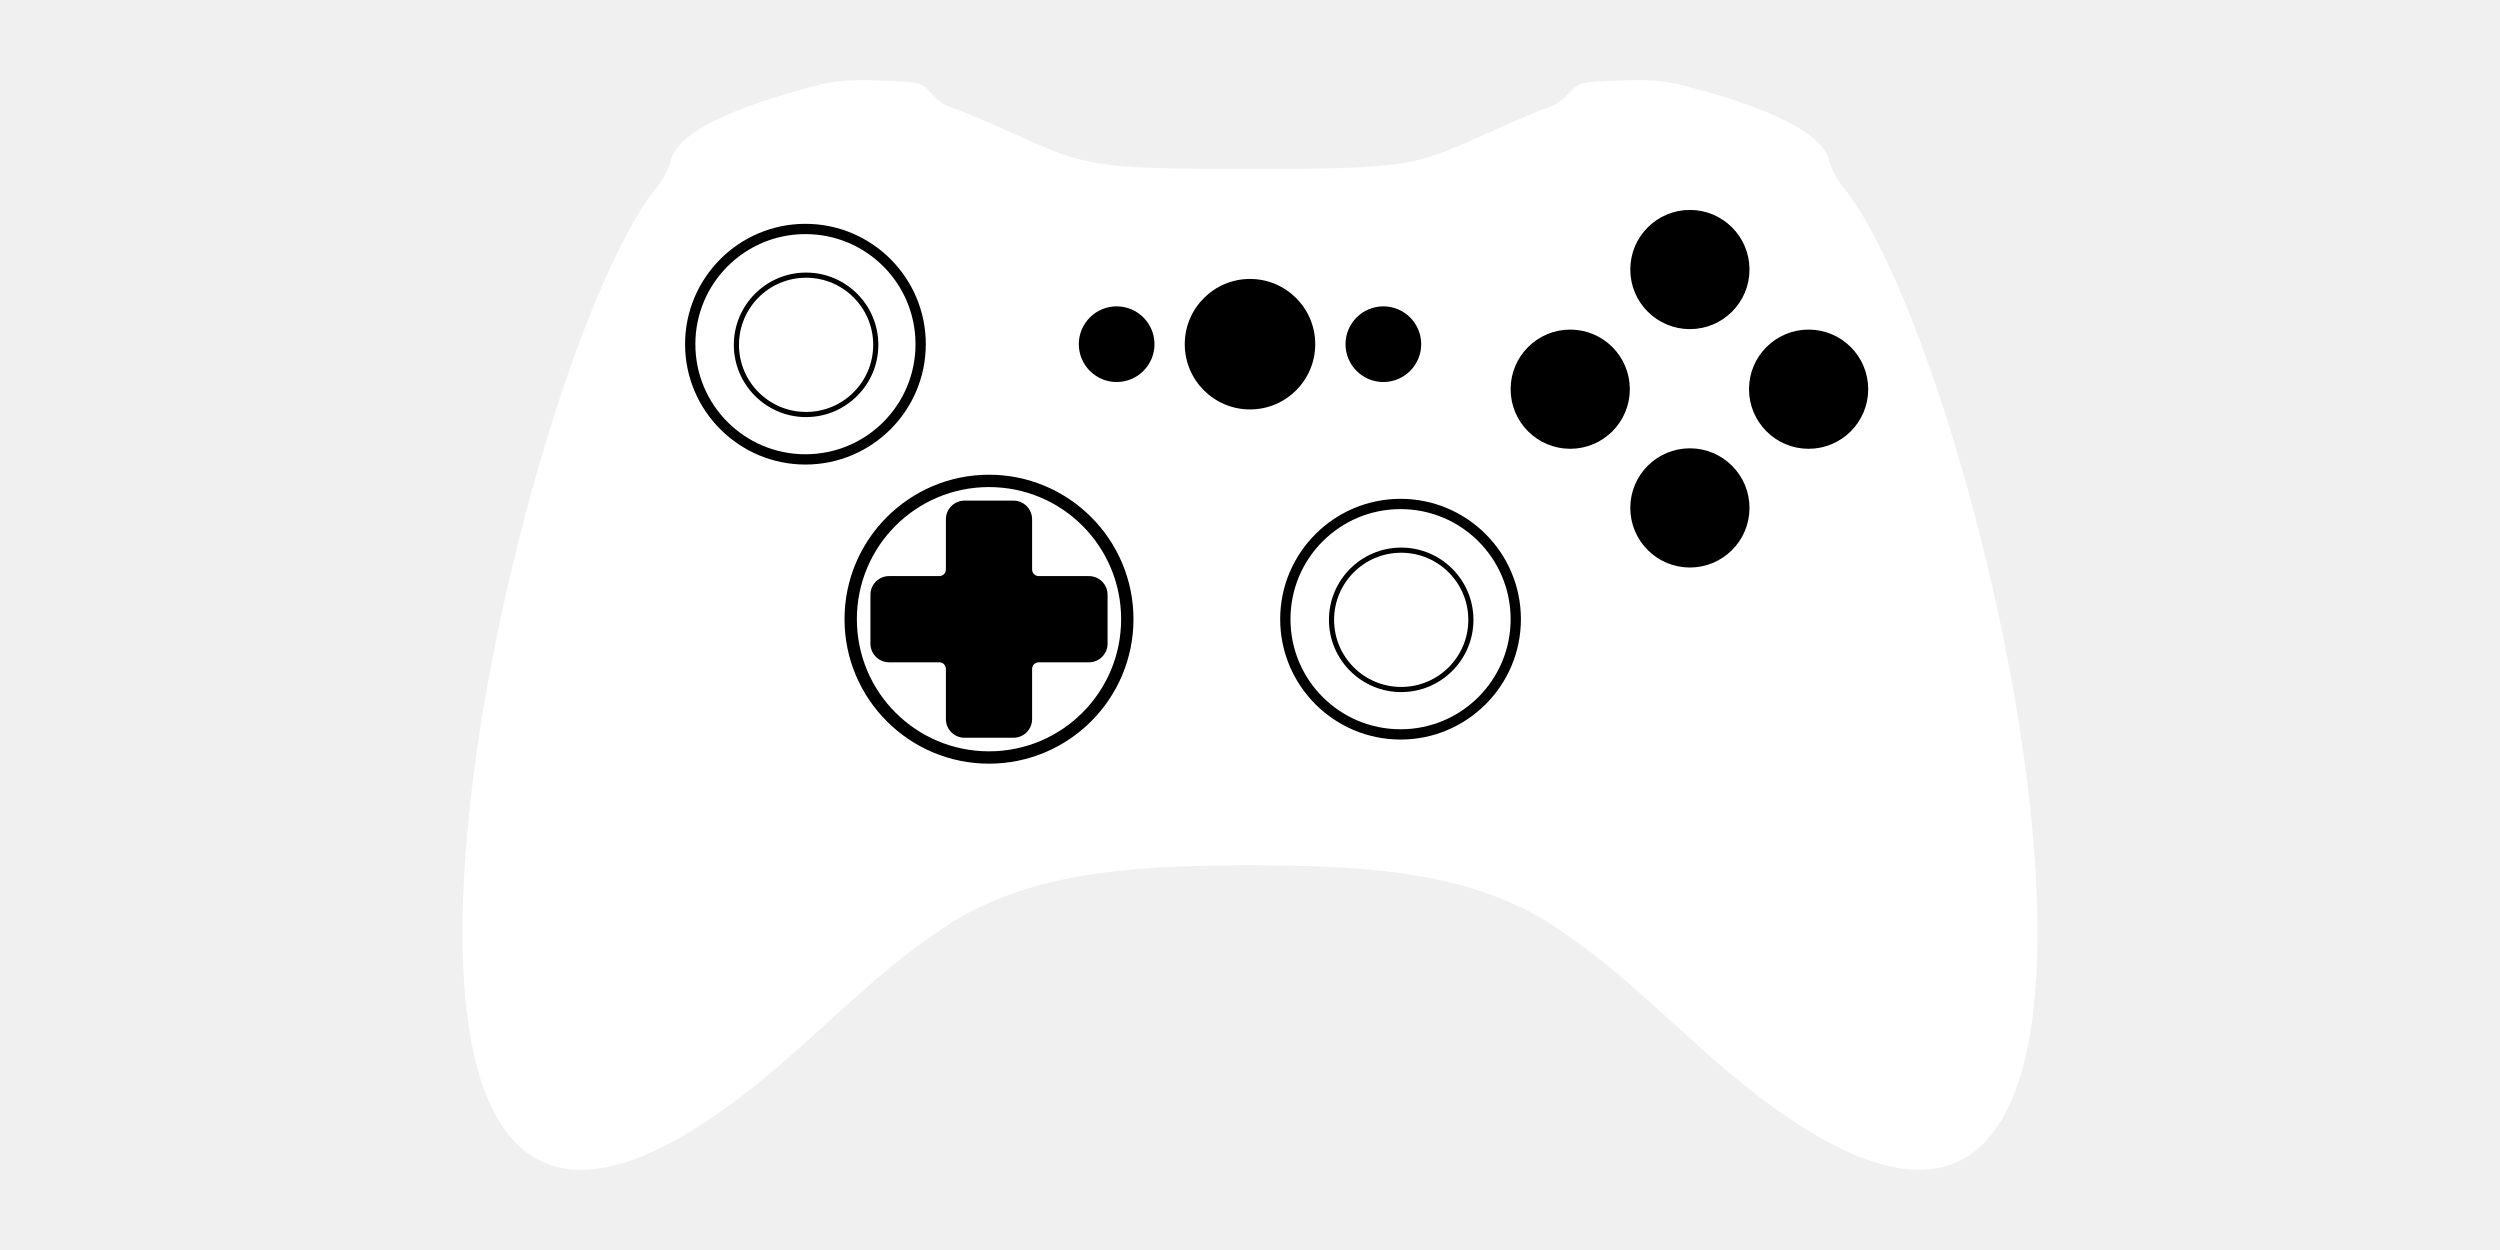
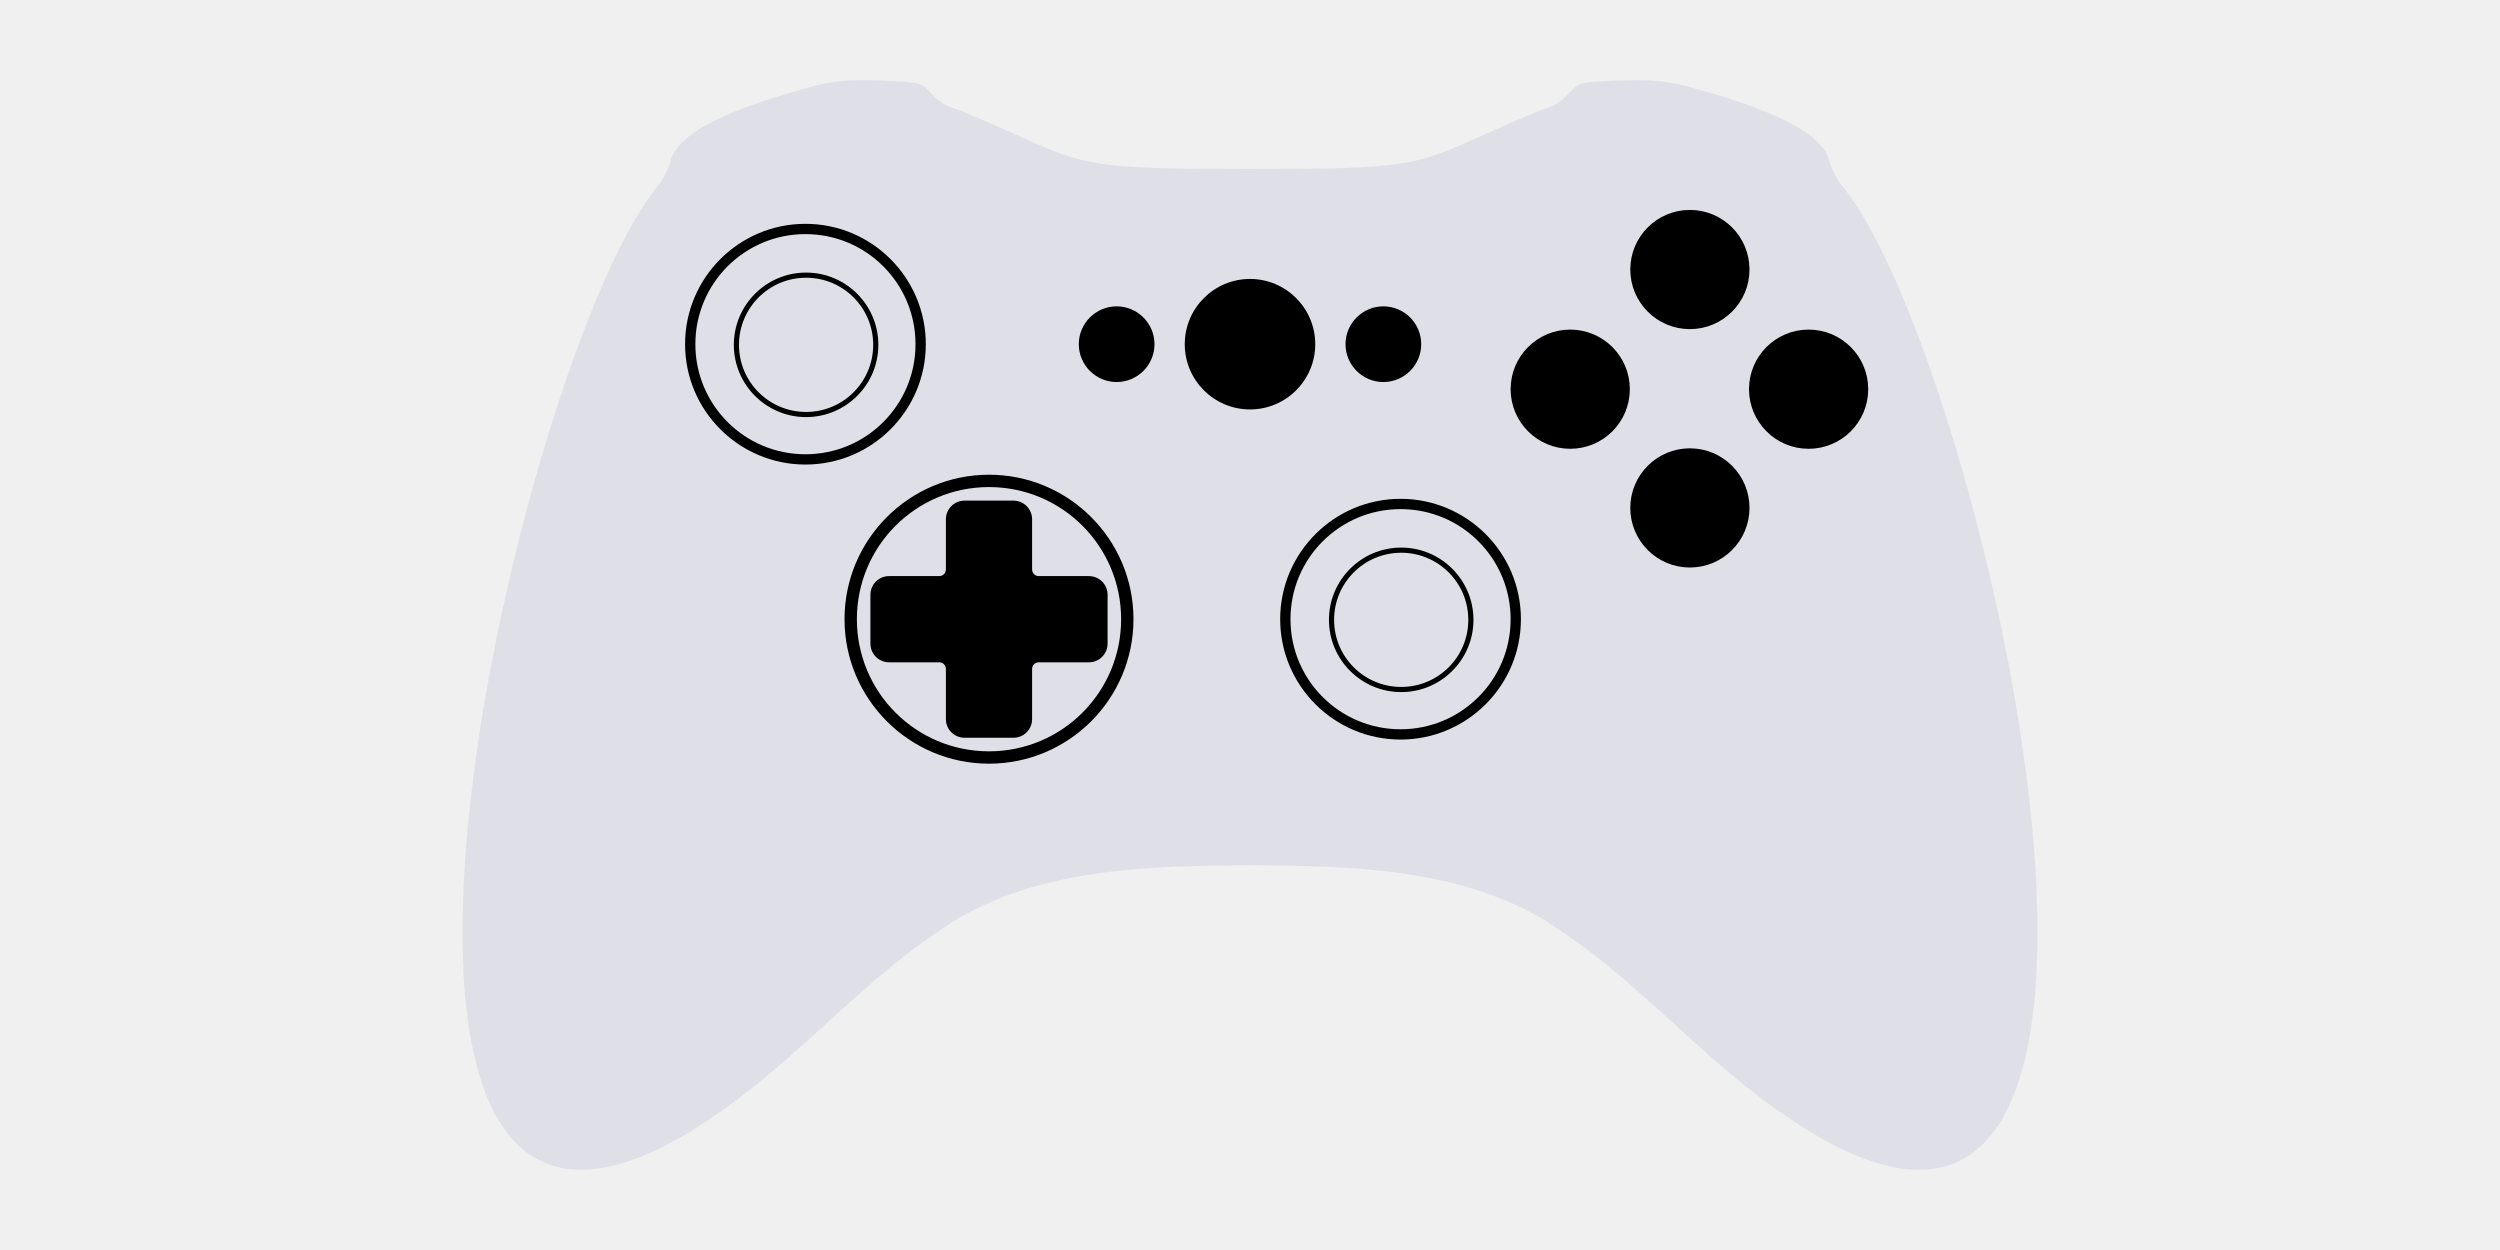
<svg xmlns="http://www.w3.org/2000/svg" xml:space="preserve" width="1000" height="500">
-   <path d="M352.487 32.225c-11.78-.447-18.49.054-25.686 1.922-36.091 9.362-55.686 19.366-58.424 29.83-.864 3.3-3.16 7.904-5.104 10.23-60.412 72.3-165.82 546.88 58.197 343.4 34.3-31.157 39.613-35.523 59.305-48.718 35.127-21.686 78.742-22.5 119.226-22.829 40.483.33 84.098 1.143 119.225 22.83 19.692 13.194 25.004 17.56 59.305 48.717 224.016 203.48 118.61-271.1 58.197-343.4-1.943-2.326-4.24-6.93-5.104-10.23-2.738-10.464-22.333-20.468-58.424-29.83-7.197-1.867-13.905-2.37-25.686-1.922-15.585.593-16.036.71-20.098 5.24-2.285 2.547-5.923 5.057-8.082 5.577s-14.174 5.593-26.7 11.275c-27.257 12.367-31.571 13.257-92.633 13.255-61.063.001-65.377-.888-92.635-13.255-12.525-5.682-24.54-10.755-26.7-11.275-2.158-.52-5.796-3.03-8.081-5.578-4.062-4.53-4.514-4.646-20.098-5.239" style="fill:#fff;fill-opacity:1;fill-rule:evenodd;stroke:none;stroke-width:3.33;stroke-linecap:round;stroke-miterlimit:7;stroke-opacity:1;paint-order:stroke markers fill" />
+   <path d="M352.487 32.225c-11.78-.447-18.49.054-25.686 1.922-36.091 9.362-55.686 19.366-58.424 29.83-.864 3.3-3.16 7.904-5.104 10.23-60.412 72.3-165.82 546.88 58.197 343.4 34.3-31.157 39.613-35.523 59.305-48.718 35.127-21.686 78.742-22.5 119.226-22.829 40.483.33 84.098 1.143 119.225 22.83 19.692 13.194 25.004 17.56 59.305 48.717 224.016 203.48 118.61-271.1 58.197-343.4-1.943-2.326-4.24-6.93-5.104-10.23-2.738-10.464-22.333-20.468-58.424-29.83-7.197-1.867-13.905-2.37-25.686-1.922-15.585.593-16.036.71-20.098 5.24-2.285 2.547-5.923 5.057-8.082 5.577s-14.174 5.593-26.7 11.275c-27.257 12.367-31.571 13.257-92.633 13.255-61.063.001-65.377-.888-92.635-13.255-12.525-5.682-24.54-10.755-26.7-11.275-2.158-.52-5.796-3.03-8.081-5.578-4.062-4.53-4.514-4.646-20.098-5.239" style="fill:#dfdfe7;fill-opacity:1;fill-rule:evenodd;stroke:none;stroke-width:3.33;stroke-linecap:round;stroke-miterlimit:7;stroke-opacity:1;paint-order:stroke markers fill" />
  <circle cx="594.622" cy="155.488" r="20.64" style="opacity:.5;fill:none;stroke-width:2.822" />
  <circle cx="523.071" cy="155.488" r="15.136" style="opacity:.5;fill:none;stroke-width:1.881" />
  <circle cx="433.632" cy="155.488" r="15.136" style="opacity:.5;fill:none;stroke-width:1.881" />
  <circle cx="560.221" cy="247.678" r="44.031" style="opacity:.5;fill:none;stroke-width:3.763" />
  <circle cx="322.178" cy="155.487" r="44.031" style="opacity:.5;fill:none;stroke-width:3.763" />
  <circle cx="635.902" cy="114.209" r="20.64" style="opacity:.5;fill:none;stroke-width:2.822" />
  <circle cx="677.181" cy="155.488" r="20.64" style="opacity:.5;fill:none;stroke-width:2.822" />
  <circle cx="635.902" cy="196.767" r="20.64" style="opacity:.5;fill:none;stroke-width:2.822" />
  <path d="M385.104 302.718a3.763 3.763 0 0 1-3.763-3.763V269.7h-29.256a3.763 3.763 0 0 1-3.763-3.763v-24.13a3.763 3.763 0 0 1 3.763-3.764h29.256v-29.256a3.763 3.763 0 0 1 3.763-3.763h24.126a3.763 3.763 0 0 1 3.763 3.763v29.256h29.256a3.763 3.763 0 0 1 3.763 3.763v24.126a3.763 3.763 0 0 1-3.763 3.763h-29.256v29.256a3.763 3.763 0 0 1-3.763 3.763z" style="opacity:.5;fill:none;stroke-width:.941" />
  <path d="M560.22 199.532c-26.566 0-48.146 21.58-48.146 48.145s21.58 48.144 48.146 48.144c26.565 0 48.145-21.578 48.145-48.144 0-26.567-21.58-48.145-48.144-48.145m0 4.113c24.34 0 44.03 19.69 44.03 44.033 0 24.341-19.689 44.03-44.031 44.03-24.343 0-44.03-19.689-44.03-44.03s19.687-44.033 44.03-44.033" style="baseline-shift:baseline;display:inline;overflow:visible;vector-effect:none;fill:#000;stroke-width:1.093;stop-color:#000" />
  <path d="M560.48 219.034c-15.95 0-28.901 12.953-28.901 28.902s12.952 28.902 28.9 28.902c15.95 0 28.903-12.953 28.903-28.902s-12.952-28.902-28.902-28.902m0 2.059c14.838 0 26.844 12.006 26.844 26.844s-12.006 26.842-26.844 26.842-26.844-12.006-26.844-26.843 12.006-26.843 26.844-26.843" style="baseline-shift:baseline;display:inline;overflow:visible;vector-effect:none;fill:#000;stroke-width:1.093;stop-color:#000" />
  <circle cx="479.727" cy="94.256" r="24.079" style="opacity:.5;fill:none;stroke-width:1.881" />
  <circle cx="675.957" cy="107.81" r="22.21" style="fill:#000;stroke:#000;stroke-width:3.26" />
  <circle cx="675.957" cy="203.166" r="22.21" style="fill:#000;stroke:#000;stroke-width:3.26" />
  <circle cx="-155.677" cy="628.09" r="22.21" style="fill:#000;stroke:#000;stroke-width:3.26" transform="rotate(-90)" />
  <circle cx="-155.677" cy="723.445" r="22.21" style="fill:#000;stroke:#000;stroke-width:3.26" transform="rotate(-90)" />
  <path d="M385.837 200.248a7.46 7.46 0 0 0-7.48 7.481V227.8a2.637 2.637 0 0 1-2.636 2.636h-20.07a7.46 7.46 0 0 0-7.48 7.48v19.525a7.46 7.46 0 0 0 7.48 7.48h20.07a2.637 2.637 0 0 1 2.636 2.636v20.07a7.46 7.46 0 0 0 7.48 7.48h19.527a7.46 7.46 0 0 0 7.478-7.48v-20.07a2.637 2.637 0 0 1 2.637-2.637h20.073a7.46 7.46 0 0 0 7.477-7.479v-19.526a7.46 7.46 0 0 0-7.478-7.479h-20.073a2.637 2.637 0 0 1-2.637-2.636v-20.07a7.46 7.46 0 0 0-7.477-7.48z" style="fill:#000;fill-rule:evenodd;stroke:none;stroke-width:3.172;stroke-miterlimit:7;paint-order:stroke markers fill" />
  <path d="M395.6 189.888c-31.888 0-57.792 25.903-57.792 57.79 0 31.888 25.904 57.79 57.791 57.79 31.888 0 57.791-25.902 57.791-57.79s-25.903-57.79-57.79-57.79m0 4.938c29.218 0 52.85 23.634 52.85 52.853 0 29.218-23.632 52.85-52.85 52.85-29.22 0-52.852-23.632-52.852-52.85 0-29.219 23.633-52.853 52.851-52.853" style="baseline-shift:baseline;display:inline;overflow:visible;vector-effect:none;fill:#000;fill-opacity:1;stroke-width:1.312;stop-color:#000" />
  <path d="M500.003 111.578c-14.402 0-26.1 11.697-26.1 26.098s11.698 26.1 26.1 26.1c14.4 0 26.095-11.699 26.095-26.1 0-14.4-11.695-26.098-26.096-26.098" style="baseline-shift:baseline;display:inline;overflow:visible;vector-effect:none;fill:#000;fill-opacity:1;stroke-width:1.084;stop-color:#000" />
  <path d="M553.344 122.54c-8.348 0-15.137 6.79-15.137 15.137s6.789 15.135 15.137 15.135 15.137-6.787 15.137-15.135-6.79-15.137-15.137-15.137m-106.686 0c8.348 0 15.137 6.79 15.137 15.137s-6.79 15.135-15.137 15.135-15.137-6.787-15.137-15.135 6.789-15.137 15.137-15.137" style="baseline-shift:baseline;display:inline;overflow:visible;vector-effect:none;fill:#000;fill-opacity:1;stop-color:#000" />
  <path d="M322.177 89.531c-26.567 0-48.147 21.58-48.147 48.145s21.58 48.144 48.146 48.144c26.565 0 48.145-21.578 48.145-48.144 0-26.567-21.58-48.145-48.144-48.145m0 4.113c24.34 0 44.03 19.69 44.03 44.033 0 24.341-19.689 44.03-44.031 44.03-24.343 0-44.03-19.689-44.03-44.03s19.687-44.033 44.03-44.033" style="baseline-shift:baseline;display:inline;overflow:visible;vector-effect:none;fill:#000;stroke-width:1.093;stop-color:#000" />
  <path d="M322.436 109.033c-15.95 0-28.901 12.953-28.901 28.902s12.952 28.902 28.9 28.902c15.95 0 28.903-12.953 28.903-28.902s-12.952-28.902-28.902-28.902m0 2.059c14.838 0 26.844 12.006 26.844 26.844s-12.006 26.842-26.844 26.842-26.844-12.006-26.844-26.843 12.006-26.843 26.844-26.843" style="baseline-shift:baseline;display:inline;overflow:visible;vector-effect:none;fill:#000;stroke-width:1.093;stop-color:#000" />
</svg>
